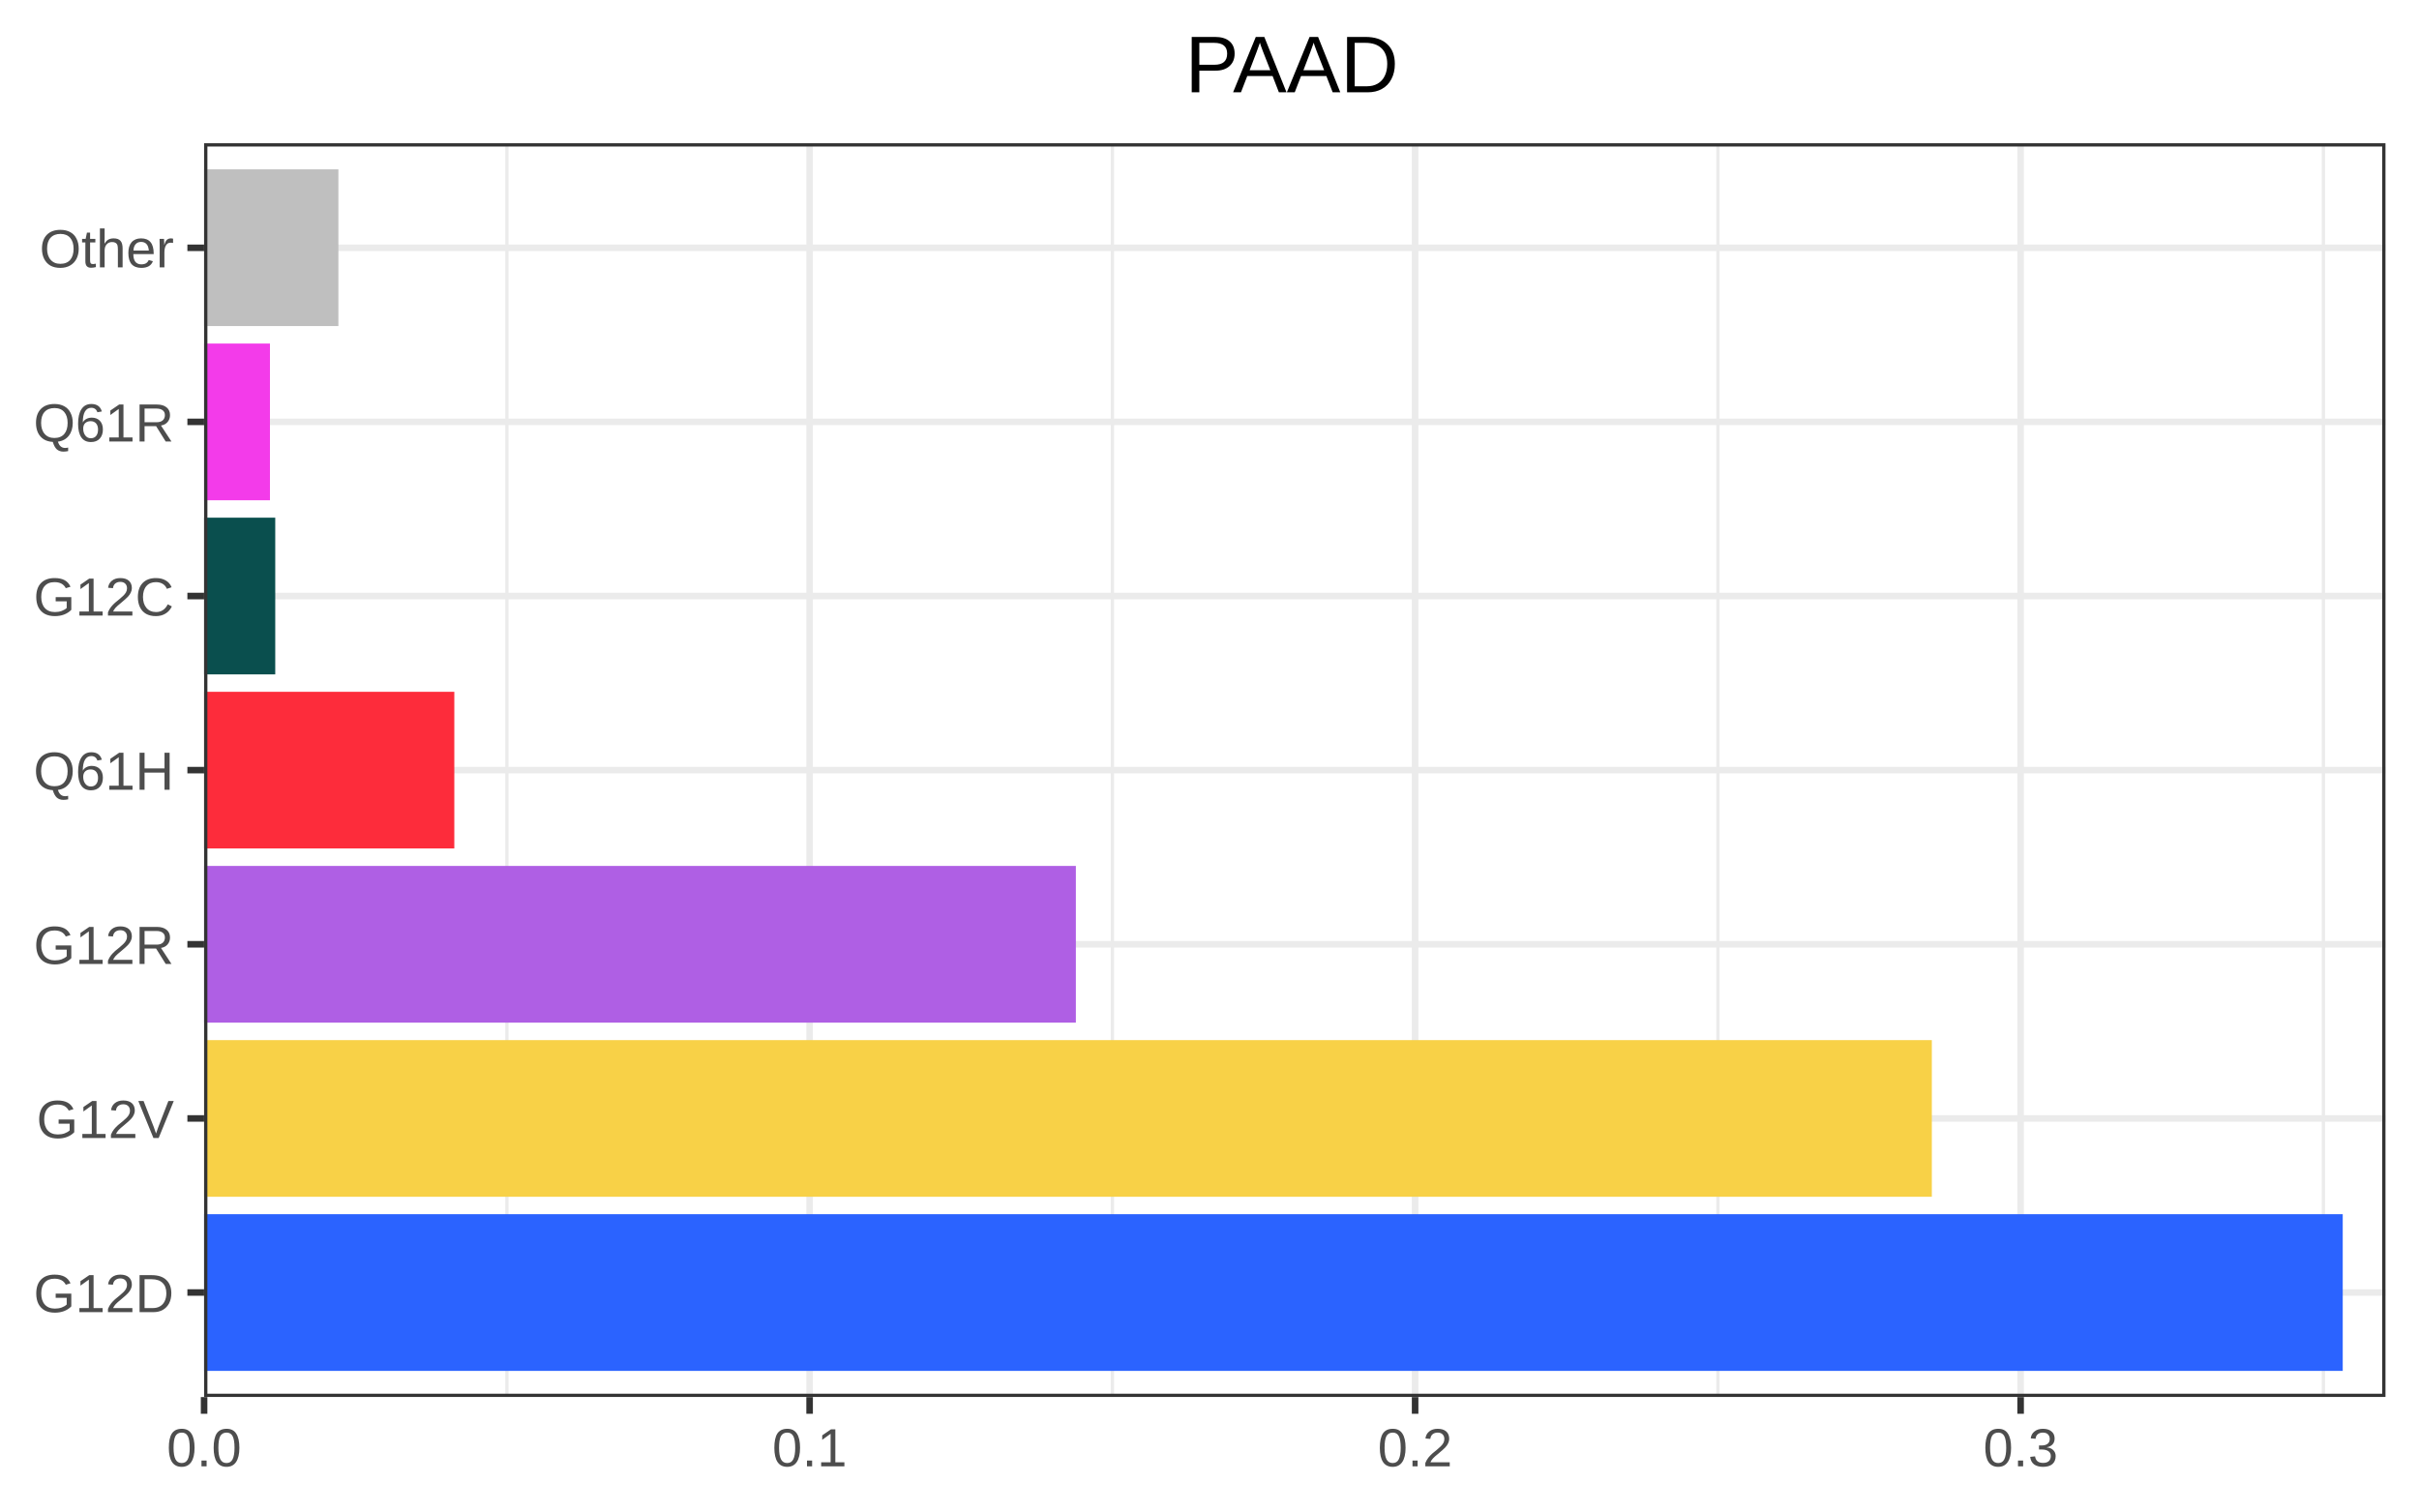
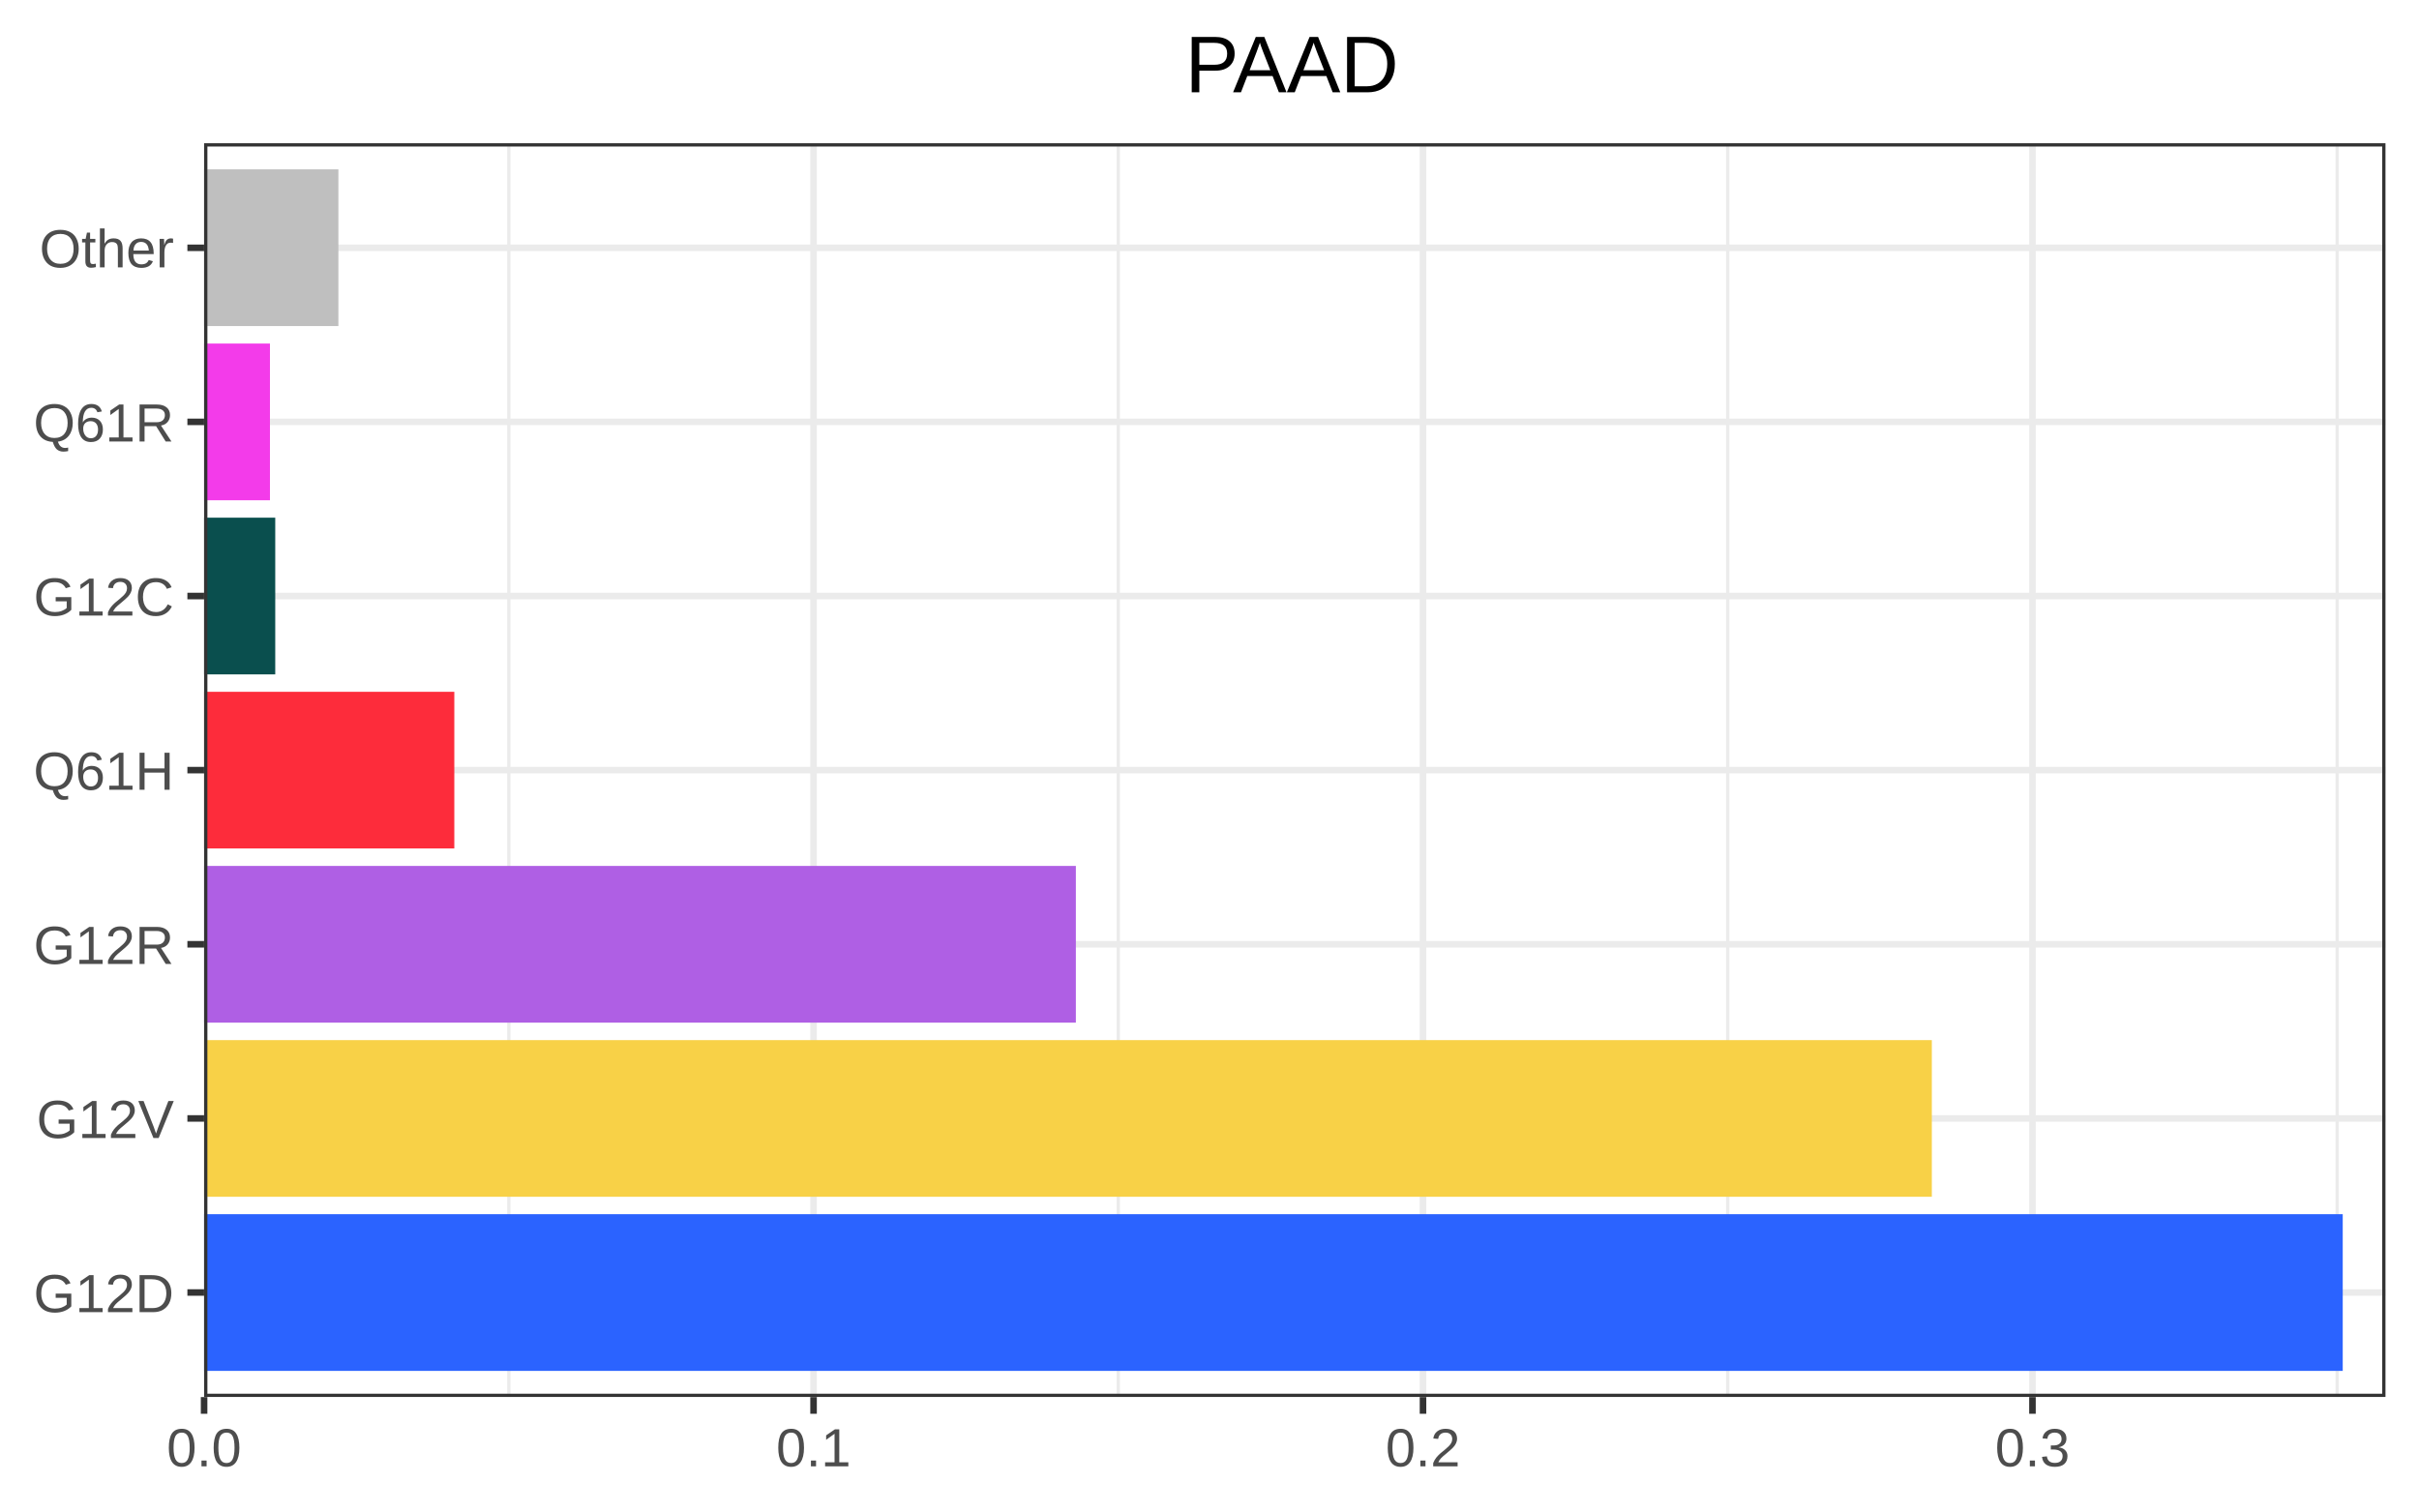
<svg xmlns="http://www.w3.org/2000/svg" viewBox="0 0 288.00 180.00">
  <defs>
    <style type="text/css">
    line, polyline, polygon, path, rect, circle {
      fill: none;
      stroke: #000000;
      stroke-linecap: round;
      stroke-linejoin: round;
      stroke-miterlimit: 10.00;
    }
  </style>
  </defs>
  <rect width="100%" height="100%" style="stroke: none; fill: #FFFFFF;" />
  <rect x="0.00" y="0.00" width="288.00" height="180.00" style="stroke-width: 0.78; stroke: #FFFFFF; fill: #FFFFFF;" />
  <defs>
    <clipPath id="cpMjQuMzB8Mjg0LjAxfDE2Ni4zN3wxNy4wNg==">
      <rect x="24.30" y="17.06" width="259.71" height="149.30" />
    </clipPath>
  </defs>
  <rect x="24.30" y="17.06" width="259.71" height="149.30" style="stroke-width: 0.78; stroke: none; fill: #FFFFFF;" clip-path="url(#cpMjQuMzB8Mjg0LjAxfDE2Ni4zN3wxNy4wNg==)" />
-   <polyline points="60.35,166.37 60.35,17.06 " style="stroke-width: 0.39; stroke: #EBEBEB; stroke-linecap: butt;" clip-path="url(#cpMjQuMzB8Mjg0LjAxfDE2Ni4zN3wxNy4wNg==)" />
-   <polyline points="132.44,166.37 132.44,17.06 " style="stroke-width: 0.39; stroke: #EBEBEB; stroke-linecap: butt;" clip-path="url(#cpMjQuMzB8Mjg0LjAxfDE2Ni4zN3wxNy4wNg==)" />
-   <polyline points="204.53,166.37 204.53,17.06 " style="stroke-width: 0.39; stroke: #EBEBEB; stroke-linecap: butt;" clip-path="url(#cpMjQuMzB8Mjg0LjAxfDE2Ni4zN3wxNy4wNg==)" />
-   <polyline points="276.62,166.37 276.62,17.06 " style="stroke-width: 0.39; stroke: #EBEBEB; stroke-linecap: butt;" clip-path="url(#cpMjQuMzB8Mjg0LjAxfDE2Ni4zN3wxNy4wNg==)" />
+   <polyline points="60.58,166.37 60.58,17.06 " style="stroke-width: 0.39; stroke: #EBEBEB; stroke-linecap: butt;" clip-path="url(#cpMjQuMzB8Mjg0LjAxfDE2Ni4zN3wxNy4wNg==)" />
+   <polyline points="133.14,166.37 133.14,17.06 " style="stroke-width: 0.39; stroke: #EBEBEB; stroke-linecap: butt;" clip-path="url(#cpMjQuMzB8Mjg0LjAxfDE2Ni4zN3wxNy4wNg==)" />
+   <polyline points="205.70,166.37 205.70,17.06 " style="stroke-width: 0.39; stroke: #EBEBEB; stroke-linecap: butt;" clip-path="url(#cpMjQuMzB8Mjg0LjAxfDE2Ni4zN3wxNy4wNg==)" />
+   <polyline points="278.26,166.37 278.26,17.06 " style="stroke-width: 0.39; stroke: #EBEBEB; stroke-linecap: butt;" clip-path="url(#cpMjQuMzB8Mjg0LjAxfDE2Ni4zN3wxNy4wNg==)" />
  <polyline points="24.30,153.92 284.01,153.92 " style="stroke-width: 0.78; stroke: #EBEBEB; stroke-linecap: butt;" clip-path="url(#cpMjQuMzB8Mjg0LjAxfDE2Ni4zN3wxNy4wNg==)" />
  <polyline points="24.30,133.19 284.01,133.19 " style="stroke-width: 0.78; stroke: #EBEBEB; stroke-linecap: butt;" clip-path="url(#cpMjQuMzB8Mjg0LjAxfDE2Ni4zN3wxNy4wNg==)" />
  <polyline points="24.30,112.45 284.01,112.45 " style="stroke-width: 0.78; stroke: #EBEBEB; stroke-linecap: butt;" clip-path="url(#cpMjQuMzB8Mjg0LjAxfDE2Ni4zN3wxNy4wNg==)" />
  <polyline points="24.30,91.71 284.01,91.71 " style="stroke-width: 0.78; stroke: #EBEBEB; stroke-linecap: butt;" clip-path="url(#cpMjQuMzB8Mjg0LjAxfDE2Ni4zN3wxNy4wNg==)" />
  <polyline points="24.30,70.98 284.01,70.98 " style="stroke-width: 0.78; stroke: #EBEBEB; stroke-linecap: butt;" clip-path="url(#cpMjQuMzB8Mjg0LjAxfDE2Ni4zN3wxNy4wNg==)" />
  <polyline points="24.30,50.24 284.01,50.24 " style="stroke-width: 0.78; stroke: #EBEBEB; stroke-linecap: butt;" clip-path="url(#cpMjQuMzB8Mjg0LjAxfDE2Ni4zN3wxNy4wNg==)" />
  <polyline points="24.30,29.51 284.01,29.51 " style="stroke-width: 0.78; stroke: #EBEBEB; stroke-linecap: butt;" clip-path="url(#cpMjQuMzB8Mjg0LjAxfDE2Ni4zN3wxNy4wNg==)" />
  <polyline points="24.30,166.37 24.30,17.06 " style="stroke-width: 0.78; stroke: #EBEBEB; stroke-linecap: butt;" clip-path="url(#cpMjQuMzB8Mjg0LjAxfDE2Ni4zN3wxNy4wNg==)" />
-   <polyline points="96.39,166.37 96.39,17.06 " style="stroke-width: 0.78; stroke: #EBEBEB; stroke-linecap: butt;" clip-path="url(#cpMjQuMzB8Mjg0LjAxfDE2Ni4zN3wxNy4wNg==)" />
-   <polyline points="168.48,166.37 168.48,17.06 " style="stroke-width: 0.78; stroke: #EBEBEB; stroke-linecap: butt;" clip-path="url(#cpMjQuMzB8Mjg0LjAxfDE2Ni4zN3wxNy4wNg==)" />
-   <polyline points="240.57,166.37 240.57,17.06 " style="stroke-width: 0.78; stroke: #EBEBEB; stroke-linecap: butt;" clip-path="url(#cpMjQuMzB8Mjg0LjAxfDE2Ni4zN3wxNy4wNg==)" />
+   <polyline points="96.86,166.37 96.86,17.06 " style="stroke-width: 0.78; stroke: #EBEBEB; stroke-linecap: butt;" clip-path="url(#cpMjQuMzB8Mjg0LjAxfDE2Ni4zN3wxNy4wNg==)" />
+   <polyline points="169.42,166.37 169.42,17.06 " style="stroke-width: 0.78; stroke: #EBEBEB; stroke-linecap: butt;" clip-path="url(#cpMjQuMzB8Mjg0LjAxfDE2Ni4zN3wxNy4wNg==)" />
+   <polyline points="241.98,166.37 241.98,17.06 " style="stroke-width: 0.78; stroke: #EBEBEB; stroke-linecap: butt;" clip-path="url(#cpMjQuMzB8Mjg0LjAxfDE2Ni4zN3wxNy4wNg==)" />
  <rect x="24.30" y="61.65" width="8.47" height="18.66" style="stroke-width: 1.07; stroke: none; stroke-linecap: square; stroke-linejoin: miter; fill: #0A4F4E;" clip-path="url(#cpMjQuMzB8Mjg0LjAxfDE2Ni4zN3wxNy4wNg==)" />
  <rect x="24.30" y="144.59" width="254.62" height="18.66" style="stroke-width: 1.07; stroke: none; stroke-linecap: square; stroke-linejoin: miter; fill: #2B63FF;" clip-path="url(#cpMjQuMzB8Mjg0LjAxfDE2Ni4zN3wxNy4wNg==)" />
  <rect x="24.30" y="103.12" width="103.79" height="18.66" style="stroke-width: 1.07; stroke: none; stroke-linecap: square; stroke-linejoin: miter; fill: #AF5FE4;" clip-path="url(#cpMjQuMzB8Mjg0LjAxfDE2Ni4zN3wxNy4wNg==)" />
  <rect x="24.30" y="123.86" width="205.70" height="18.66" style="stroke-width: 1.07; stroke: none; stroke-linecap: square; stroke-linejoin: miter; fill: #F8D147;" clip-path="url(#cpMjQuMzB8Mjg0LjAxfDE2Ni4zN3wxNy4wNg==)" />
  <rect x="24.30" y="20.17" width="15.99" height="18.66" style="stroke-width: 1.07; stroke: none; stroke-linecap: square; stroke-linejoin: miter; fill: #BFBFBF;" clip-path="url(#cpMjQuMzB8Mjg0LjAxfDE2Ni4zN3wxNy4wNg==)" />
  <rect x="24.30" y="82.38" width="29.79" height="18.66" style="stroke-width: 1.07; stroke: none; stroke-linecap: square; stroke-linejoin: miter; fill: #FD2C3B;" clip-path="url(#cpMjQuMzB8Mjg0LjAxfDE2Ni4zN3wxNy4wNg==)" />
  <rect x="24.30" y="40.91" width="7.84" height="18.66" style="stroke-width: 1.07; stroke: none; stroke-linecap: square; stroke-linejoin: miter; fill: #F33BEA;" clip-path="url(#cpMjQuMzB8Mjg0LjAxfDE2Ni4zN3wxNy4wNg==)" />
  <rect x="24.30" y="17.06" width="259.71" height="149.30" style="stroke-width: 0.78; stroke: #333333;" clip-path="url(#cpMjQuMzB8Mjg0LjAxfDE2Ni4zN3wxNy4wNg==)" />
  <defs>
    <clipPath id="cpMC4wMHwyODguMDB8MTgwLjAwfDAuMDA=">
      <rect x="0.00" y="0.00" width="288.00" height="180.00" />
    </clipPath>
  </defs>
  <g clip-path="url(#cpMC4wMHwyODguMDB8MTgwLjAwfDAuMDA=)">
    <text x="3.99" y="156.26" style="font-size: 6.40px; fill: #4D4D4D; font-family: Arial;" textLength="16.73px" lengthAdjust="spacingAndGlyphs">G12D</text>
  </g>
  <g clip-path="url(#cpMC4wMHwyODguMDB8MTgwLjAwfDAuMDA=)">
    <text x="4.34" y="135.52" style="font-size: 6.40px; fill: #4D4D4D; font-family: Arial;" textLength="16.38px" lengthAdjust="spacingAndGlyphs">G12V</text>
  </g>
  <g clip-path="url(#cpMC4wMHwyODguMDB8MTgwLjAwfDAuMDA=)">
    <text x="3.99" y="114.79" style="font-size: 6.40px; fill: #4D4D4D; font-family: Arial;" textLength="16.73px" lengthAdjust="spacingAndGlyphs">G12R</text>
  </g>
  <g clip-path="url(#cpMC4wMHwyODguMDB8MTgwLjAwfDAuMDA=)">
    <text x="3.99" y="94.05" style="font-size: 6.40px; fill: #4D4D4D; font-family: Arial;" textLength="16.73px" lengthAdjust="spacingAndGlyphs">Q61H</text>
  </g>
  <g clip-path="url(#cpMC4wMHwyODguMDB8MTgwLjAwfDAuMDA=)">
    <text x="3.99" y="73.31" style="font-size: 6.40px; fill: #4D4D4D; font-family: Arial;" textLength="16.73px" lengthAdjust="spacingAndGlyphs">G12C</text>
  </g>
  <g clip-path="url(#cpMC4wMHwyODguMDB8MTgwLjAwfDAuMDA=)">
    <text x="3.99" y="52.58" style="font-size: 6.40px; fill: #4D4D4D; font-family: Arial;" textLength="16.73px" lengthAdjust="spacingAndGlyphs">Q61R</text>
  </g>
  <g clip-path="url(#cpMC4wMHwyODguMDB8MTgwLjAwfDAuMDA=)">
    <text x="4.70" y="31.84" style="font-size: 6.40px; fill: #4D4D4D; font-family: Arial;" textLength="16.02px" lengthAdjust="spacingAndGlyphs">Other</text>
  </g>
  <polyline points="22.31,153.92 24.30,153.92 " style="stroke-width: 0.78; stroke: #333333; stroke-linecap: butt;" clip-path="url(#cpMC4wMHwyODguMDB8MTgwLjAwfDAuMDA=)" />
  <polyline points="22.31,133.19 24.30,133.19 " style="stroke-width: 0.78; stroke: #333333; stroke-linecap: butt;" clip-path="url(#cpMC4wMHwyODguMDB8MTgwLjAwfDAuMDA=)" />
  <polyline points="22.31,112.45 24.30,112.45 " style="stroke-width: 0.78; stroke: #333333; stroke-linecap: butt;" clip-path="url(#cpMC4wMHwyODguMDB8MTgwLjAwfDAuMDA=)" />
  <polyline points="22.31,91.71 24.30,91.71 " style="stroke-width: 0.78; stroke: #333333; stroke-linecap: butt;" clip-path="url(#cpMC4wMHwyODguMDB8MTgwLjAwfDAuMDA=)" />
  <polyline points="22.31,70.98 24.30,70.98 " style="stroke-width: 0.78; stroke: #333333; stroke-linecap: butt;" clip-path="url(#cpMC4wMHwyODguMDB8MTgwLjAwfDAuMDA=)" />
  <polyline points="22.31,50.24 24.30,50.24 " style="stroke-width: 0.78; stroke: #333333; stroke-linecap: butt;" clip-path="url(#cpMC4wMHwyODguMDB8MTgwLjAwfDAuMDA=)" />
  <polyline points="22.31,29.51 24.30,29.51 " style="stroke-width: 0.78; stroke: #333333; stroke-linecap: butt;" clip-path="url(#cpMC4wMHwyODguMDB8MTgwLjAwfDAuMDA=)" />
  <polyline points="24.30,168.36 24.30,166.37 " style="stroke-width: 0.78; stroke: #333333; stroke-linecap: butt;" clip-path="url(#cpMC4wMHwyODguMDB8MTgwLjAwfDAuMDA=)" />
-   <polyline points="96.39,168.36 96.39,166.37 " style="stroke-width: 0.78; stroke: #333333; stroke-linecap: butt;" clip-path="url(#cpMC4wMHwyODguMDB8MTgwLjAwfDAuMDA=)" />
-   <polyline points="168.48,168.36 168.48,166.37 " style="stroke-width: 0.78; stroke: #333333; stroke-linecap: butt;" clip-path="url(#cpMC4wMHwyODguMDB8MTgwLjAwfDAuMDA=)" />
-   <polyline points="240.57,168.36 240.57,166.37 " style="stroke-width: 0.78; stroke: #333333; stroke-linecap: butt;" clip-path="url(#cpMC4wMHwyODguMDB8MTgwLjAwfDAuMDA=)" />
+   <polyline points="96.86,168.36 96.86,166.37 " style="stroke-width: 0.78; stroke: #333333; stroke-linecap: butt;" clip-path="url(#cpMC4wMHwyODguMDB8MTgwLjAwfDAuMDA=)" />
+   <polyline points="169.42,168.36 169.42,166.37 " style="stroke-width: 0.78; stroke: #333333; stroke-linecap: butt;" clip-path="url(#cpMC4wMHwyODguMDB8MTgwLjAwfDAuMDA=)" />
+   <polyline points="241.98,168.36 241.98,166.37 " style="stroke-width: 0.78; stroke: #333333; stroke-linecap: butt;" clip-path="url(#cpMC4wMHwyODguMDB8MTgwLjAwfDAuMDA=)" />
  <g clip-path="url(#cpMC4wMHwyODguMDB8MTgwLjAwfDAuMDA=)">
    <text x="19.85" y="174.62" style="font-size: 6.40px; fill: #4D4D4D; font-family: Arial;" textLength="8.90px" lengthAdjust="spacingAndGlyphs">0.0</text>
  </g>
  <g clip-path="url(#cpMC4wMHwyODguMDB8MTgwLjAwfDAuMDA=)">
-     <text x="91.94" y="174.62" style="font-size: 6.40px; fill: #4D4D4D; font-family: Arial;" textLength="8.90px" lengthAdjust="spacingAndGlyphs">0.1</text>
+     <text x="92.41" y="174.62" style="font-size: 6.40px; fill: #4D4D4D; font-family: Arial;" textLength="8.90px" lengthAdjust="spacingAndGlyphs">0.1</text>
  </g>
  <g clip-path="url(#cpMC4wMHwyODguMDB8MTgwLjAwfDAuMDA=)">
-     <text x="164.03" y="174.62" style="font-size: 6.40px; fill: #4D4D4D; font-family: Arial;" textLength="8.90px" lengthAdjust="spacingAndGlyphs">0.2</text>
+     <text x="164.97" y="174.62" style="font-size: 6.40px; fill: #4D4D4D; font-family: Arial;" textLength="8.90px" lengthAdjust="spacingAndGlyphs">0.2</text>
  </g>
  <g clip-path="url(#cpMC4wMHwyODguMDB8MTgwLjAwfDAuMDA=)">
-     <text x="236.12" y="174.62" style="font-size: 6.40px; fill: #4D4D4D; font-family: Arial;" textLength="8.90px" lengthAdjust="spacingAndGlyphs">0.3</text>
+     <text x="237.53" y="174.62" style="font-size: 6.40px; fill: #4D4D4D; font-family: Arial;" textLength="8.90px" lengthAdjust="spacingAndGlyphs">0.3</text>
  </g>
  <g clip-path="url(#cpMC4wMHwyODguMDB8MTgwLjAwfDAuMDA=)">
    <text x="141.10" y="10.99" style="font-size: 9.60px; font-family: Arial;" textLength="26.12px" lengthAdjust="spacingAndGlyphs">PAAD</text>
  </g>
</svg>
